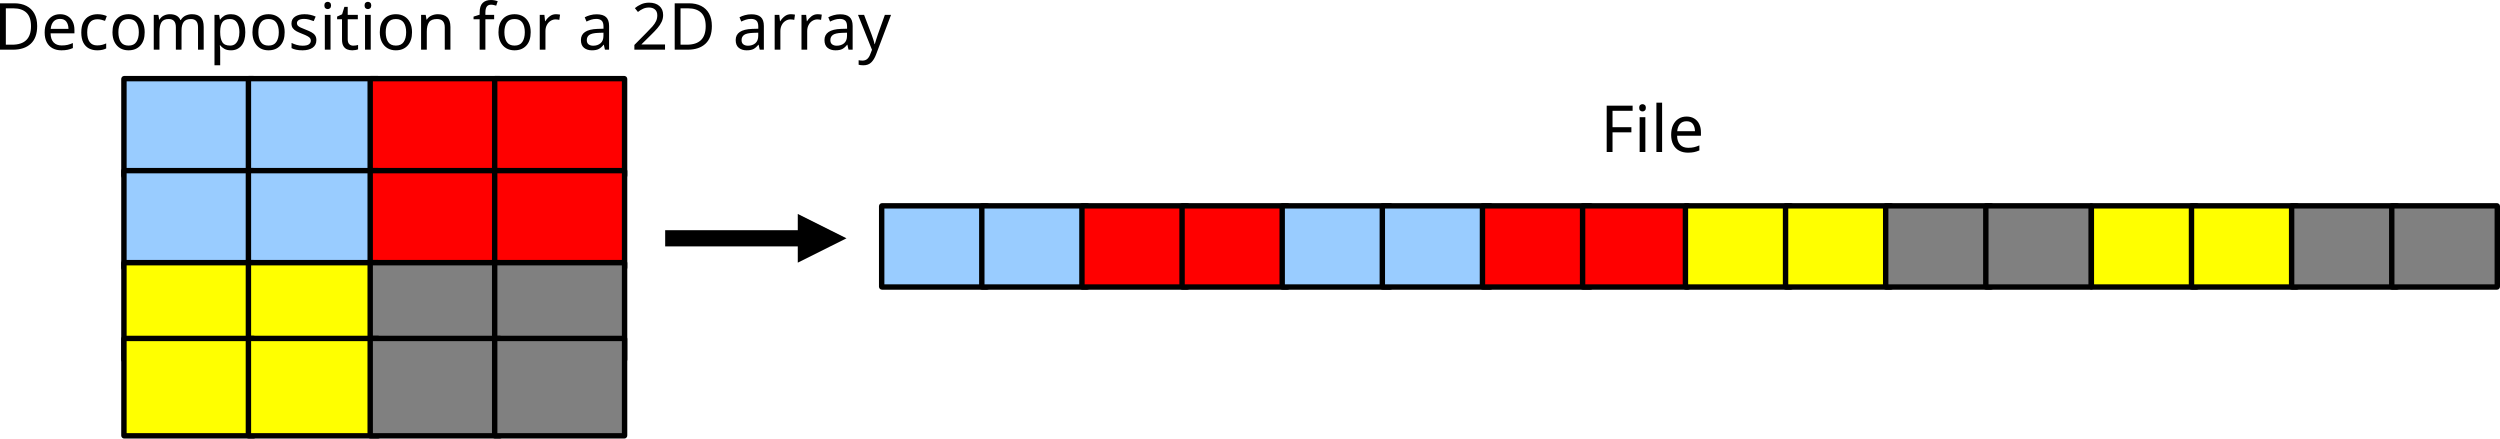
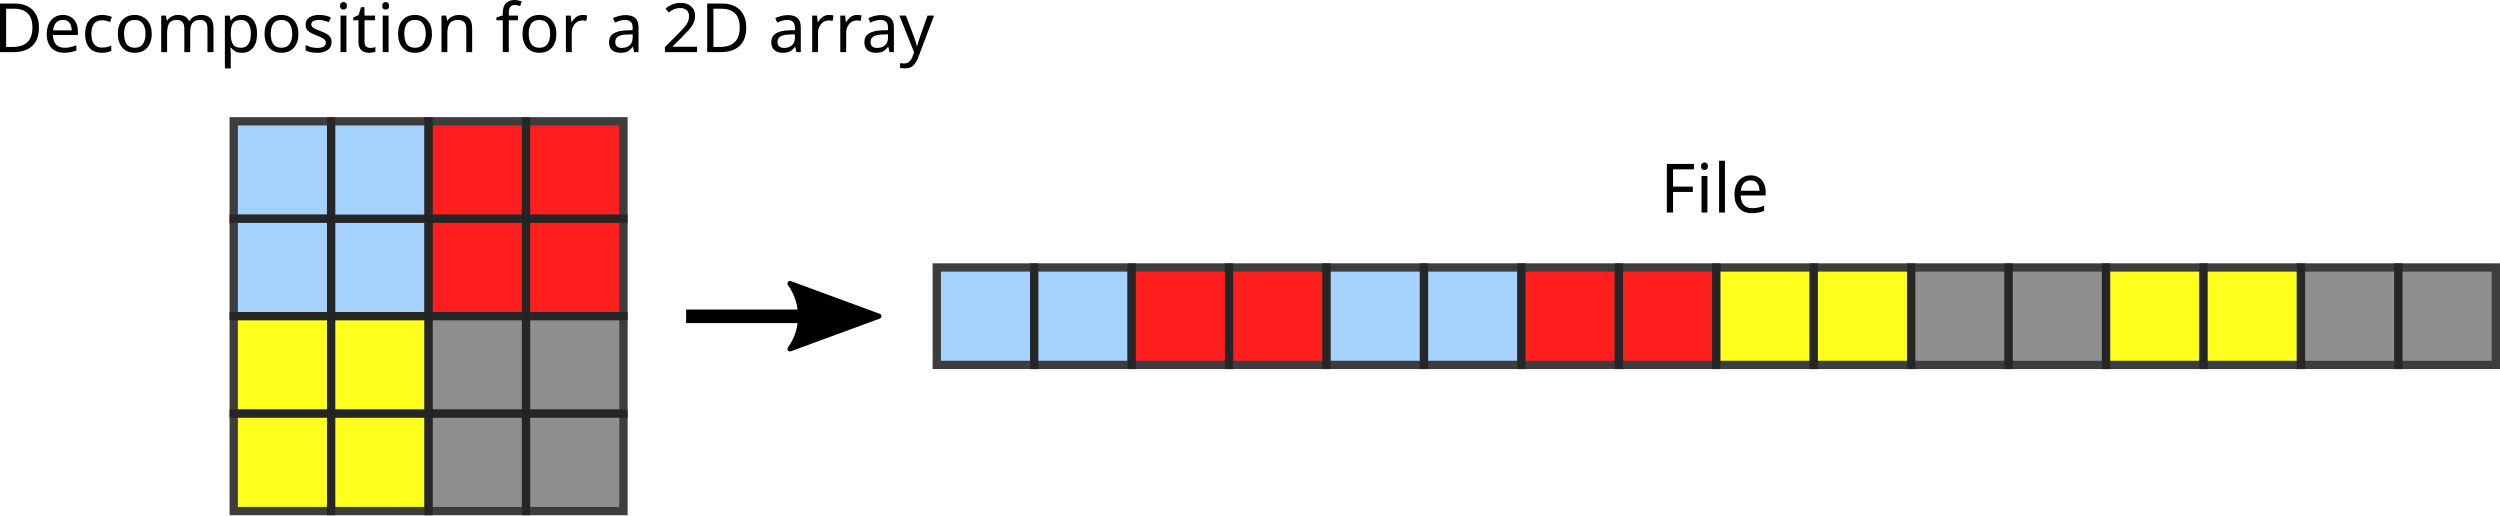
- <svg xmlns="http://www.w3.org/2000/svg" viewBox="0 0 923.792 162.057" height="162.058" width="923.792" xml:space="preserve" id="svg2" version="1.1">
-   <defs id="defs6">
-     <clipPath id="clipPath18" clipPathUnits="userSpaceOnUse">
-       <path style="clip-rule:evenodd" id="path16" d="M 0,1.2207e-4 H 720 V 450 H 0 Z" />
-     </clipPath>
-     <clipPath id="clipPath92" clipPathUnits="userSpaceOnUse">
-       <path style="clip-rule:evenodd" id="path90" d="M 1.0729e-5,0 H 720 V 450 H 1.0729e-5 Z" />
-     </clipPath>
-     <clipPath id="clipPath168" clipPathUnits="userSpaceOnUse">
-       <path style="clip-rule:evenodd" id="path166" d="M 1.0729e-5,0 H 720 V 450 H 1.0729e-5 Z" />
-     </clipPath>
+ <svg xmlns="http://www.w3.org/2000/svg" xmlns:xlink="http://www.w3.org/1999/xlink" width="233.144mm" height="48.05mm" viewBox="0 0 233.144 48.05" version="1.1" id="svg3988">
+   <defs id="defs3982">
+     <marker orient="auto" refY="0" refX="0" id="Arrow2Mend" style="overflow:visible">
+       <path id="path4809" style="fill:#000000;fill-opacity:1;fill-rule:evenodd;stroke:#000000;stroke-width:0.625;stroke-linejoin:round;stroke-opacity:1" d="M 8.719,4.034 -2.207,0.016 8.719,-4.002 c -1.745,2.372 -1.735,5.617 -6e-7,8.035 z" transform="scale(-0.6)" />
+     </marker>
+     <marker orient="auto" refY="0" refX="0" id="Arrow2Lend" style="overflow:visible">
+       <path id="path4803" style="fill:#000000;fill-opacity:1;fill-rule:evenodd;stroke:#000000;stroke-width:0.625;stroke-linejoin:round;stroke-opacity:1" d="M 8.719,4.034 -2.207,0.016 8.719,-4.002 c -1.745,2.372 -1.735,5.617 -6e-7,8.035 z" transform="matrix(-1.1,0,0,-1.1,-1.1,0)" />
+     </marker>
+     <marker orient="auto" refY="0" refX="0" id="Arrow1Lend" style="overflow:visible">
+       <path id="path4785" d="M 0,0 5,-5 -12.5,0 5,5 Z" style="fill:#000000;fill-opacity:1;fill-rule:evenodd;stroke:#000000;stroke-width:1pt;stroke-opacity:1" transform="matrix(-0.8,0,0,-0.8,-10,0)" />
+     </marker>
  </defs>
-   <path d="m 45.792,29.177 c 0,-0.067 0.056,-0.12 0.125,-0.12 h 47.749 c 0.069,0 0.125,0.053 0.125,0.12 v 35.76 c 0,0.067 -0.056,0.12 -0.125,0.12 h -47.749 c -0.069,0 -0.125,-0.053 -0.125,-0.12 z" style="fill:#99ccff;fill-opacity:1;fill-rule:evenodd;stroke:none;stroke-width:1.333" id="path22" />
-   <path d="m 45.792,29.177 c 0,-0.067 0.056,-0.12 0.125,-0.12 h 47.749 c 0.069,0 0.125,0.053 0.125,0.12 v 35.76 c 0,0.067 -0.056,0.12 -0.125,0.12 h -47.749 c -0.069,0 -0.125,-0.053 -0.125,-0.12 z" style="fill:none;stroke:#000000;stroke-width:2;stroke-linecap:butt;stroke-linejoin:round;stroke-miterlimit:10;stroke-dasharray:none;stroke-opacity:1" id="path24" />
-   <path d="m 91.792,29.177 c 0,-0.067 0.056,-0.12 0.125,-0.12 h 47.755 c 0.067,0 0.12,0.053 0.12,0.12 v 35.76 c 0,0.067 -0.053,0.12 -0.12,0.12 H 91.917 c -0.069,0 -0.125,-0.053 -0.125,-0.12 z" style="fill:#99ccff;fill-opacity:1;fill-rule:evenodd;stroke:none;stroke-width:1.333" id="path26" />
-   <path d="m 91.792,29.177 c 0,-0.067 0.056,-0.12 0.125,-0.12 h 47.755 c 0.067,0 0.12,0.053 0.12,0.12 v 35.76 c 0,0.067 -0.053,0.12 -0.12,0.12 H 91.917 c -0.069,0 -0.125,-0.053 -0.125,-0.12 z" style="fill:none;stroke:#000000;stroke-width:2;stroke-linecap:butt;stroke-linejoin:round;stroke-miterlimit:10;stroke-dasharray:none;stroke-opacity:1" id="path28" />
-   <path d="m 136.792,29.177 c 0,-0.067 0.053,-0.12 0.12,-0.12 h 47.76 c 0.067,0 0.12,0.053 0.12,0.12 v 35.76 c 0,0.067 -0.053,0.12 -0.12,0.12 h -47.76 c -0.067,0 -0.12,-0.053 -0.12,-0.12 z" style="fill:#ff0000;fill-opacity:1;fill-rule:evenodd;stroke:none;stroke-width:1.333" id="path30" />
-   <path d="m 136.792,29.177 c 0,-0.067 0.053,-0.12 0.12,-0.12 h 47.76 c 0.067,0 0.12,0.053 0.12,0.12 v 35.76 c 0,0.067 -0.053,0.12 -0.12,0.12 h -47.76 c -0.067,0 -0.12,-0.053 -0.12,-0.12 z" style="fill:none;stroke:#000000;stroke-width:2;stroke-linecap:butt;stroke-linejoin:round;stroke-miterlimit:10;stroke-dasharray:none;stroke-opacity:1" id="path32" />
-   <path d="m 182.792,29.177 c 0,-0.067 0.053,-0.12 0.12,-0.12 h 47.76 c 0.067,0 0.12,0.053 0.12,0.12 v 35.76 c 0,0.067 -0.053,0.12 -0.12,0.12 h -47.76 c -0.067,0 -0.12,-0.053 -0.12,-0.12 z" style="fill:#ff0000;fill-opacity:1;fill-rule:evenodd;stroke:none;stroke-width:1.333" id="path34" />
-   <path d="m 182.792,29.177 c 0,-0.067 0.053,-0.12 0.12,-0.12 h 47.76 c 0.067,0 0.12,0.053 0.12,0.12 v 35.76 c 0,0.067 -0.053,0.12 -0.12,0.12 h -47.76 c -0.067,0 -0.12,-0.053 -0.12,-0.12 z" style="fill:none;stroke:#000000;stroke-width:2;stroke-linecap:butt;stroke-linejoin:round;stroke-miterlimit:10;stroke-dasharray:none;stroke-opacity:1" id="path36" />
-   <path d="m 45.792,63.177 c 0,-0.067 0.056,-0.12 0.125,-0.12 h 47.749 c 0.069,0 0.125,0.053 0.125,0.12 v 35.76 c 0,0.067 -0.056,0.12 -0.125,0.12 h -47.749 c -0.069,0 -0.125,-0.053 -0.125,-0.12 z" style="fill:#99ccff;fill-opacity:1;fill-rule:evenodd;stroke:none;stroke-width:1.333" id="path38" />
-   <path d="m 45.792,63.177 c 0,-0.067 0.056,-0.12 0.125,-0.12 h 47.749 c 0.069,0 0.125,0.053 0.125,0.12 v 35.76 c 0,0.067 -0.056,0.12 -0.125,0.12 h -47.749 c -0.069,0 -0.125,-0.053 -0.125,-0.12 z" style="fill:none;stroke:#000000;stroke-width:2;stroke-linecap:butt;stroke-linejoin:round;stroke-miterlimit:10;stroke-dasharray:none;stroke-opacity:1" id="path40" />
-   <path d="m 91.792,63.177 c 0,-0.067 0.056,-0.12 0.125,-0.12 h 47.755 c 0.067,0 0.12,0.053 0.12,0.12 v 35.76 c 0,0.067 -0.053,0.12 -0.12,0.12 H 91.917 c -0.069,0 -0.125,-0.053 -0.125,-0.12 z" style="fill:#99ccff;fill-opacity:1;fill-rule:evenodd;stroke:none;stroke-width:1.333" id="path42" />
-   <path d="m 91.792,63.177 c 0,-0.067 0.056,-0.12 0.125,-0.12 h 47.755 c 0.067,0 0.12,0.053 0.12,0.12 v 35.76 c 0,0.067 -0.053,0.12 -0.12,0.12 H 91.917 c -0.069,0 -0.125,-0.053 -0.125,-0.12 z" style="fill:none;stroke:#000000;stroke-width:2;stroke-linecap:butt;stroke-linejoin:round;stroke-miterlimit:10;stroke-dasharray:none;stroke-opacity:1" id="path44" />
-   <path d="m 136.792,63.177 c 0,-0.067 0.053,-0.12 0.12,-0.12 h 47.76 c 0.067,0 0.12,0.053 0.12,0.12 v 35.76 c 0,0.067 -0.053,0.12 -0.12,0.12 h -47.76 c -0.067,0 -0.12,-0.053 -0.12,-0.12 z" style="fill:#ff0000;fill-opacity:1;fill-rule:evenodd;stroke:none;stroke-width:1.333" id="path46" />
-   <path d="m 136.792,63.177 c 0,-0.067 0.053,-0.12 0.12,-0.12 h 47.76 c 0.067,0 0.12,0.053 0.12,0.12 v 35.76 c 0,0.067 -0.053,0.12 -0.12,0.12 h -47.76 c -0.067,0 -0.12,-0.053 -0.12,-0.12 z" style="fill:none;stroke:#000000;stroke-width:2;stroke-linecap:butt;stroke-linejoin:round;stroke-miterlimit:10;stroke-dasharray:none;stroke-opacity:1" id="path48" />
-   <path d="m 182.792,63.177 c 0,-0.067 0.053,-0.12 0.12,-0.12 h 47.76 c 0.067,0 0.12,0.053 0.12,0.12 v 35.76 c 0,0.067 -0.053,0.12 -0.12,0.12 h -47.76 c -0.067,0 -0.12,-0.053 -0.12,-0.12 z" style="fill:#ff0000;fill-opacity:1;fill-rule:evenodd;stroke:none;stroke-width:1.333" id="path50" />
-   <path d="m 182.792,63.177 c 0,-0.067 0.053,-0.12 0.12,-0.12 h 47.76 c 0.067,0 0.12,0.053 0.12,0.12 v 35.76 c 0,0.067 -0.053,0.12 -0.12,0.12 h -47.76 c -0.067,0 -0.12,-0.053 -0.12,-0.12 z" style="fill:none;stroke:#000000;stroke-width:2;stroke-linecap:butt;stroke-linejoin:round;stroke-miterlimit:10;stroke-dasharray:none;stroke-opacity:1" id="path52" />
-   <path d="m 45.792,97.177 c 0,-0.067 0.056,-0.12 0.125,-0.12 h 47.749 c 0.069,0 0.125,0.053 0.125,0.12 v 35.76 c 0,0.067 -0.056,0.12 -0.125,0.12 h -47.749 c -0.069,0 -0.125,-0.053 -0.125,-0.12 z" style="fill:#ffff00;fill-opacity:1;fill-rule:evenodd;stroke:none;stroke-width:1.333" id="path54" />
-   <path d="m 45.792,97.177 c 0,-0.067 0.056,-0.12 0.125,-0.12 h 47.749 c 0.069,0 0.125,0.053 0.125,0.12 v 35.76 c 0,0.067 -0.056,0.12 -0.125,0.12 h -47.749 c -0.069,0 -0.125,-0.053 -0.125,-0.12 z" style="fill:none;stroke:#000000;stroke-width:2;stroke-linecap:butt;stroke-linejoin:round;stroke-miterlimit:10;stroke-dasharray:none;stroke-opacity:1" id="path56" />
-   <path d="m 91.792,97.177 c 0,-0.067 0.056,-0.12 0.125,-0.12 h 47.755 c 0.067,0 0.12,0.053 0.12,0.12 v 35.76 c 0,0.067 -0.053,0.12 -0.12,0.12 H 91.917 c -0.069,0 -0.125,-0.053 -0.125,-0.12 z" style="fill:#ffff00;fill-opacity:1;fill-rule:evenodd;stroke:none;stroke-width:1.333" id="path58" />
-   <path d="m 91.792,97.177 c 0,-0.067 0.056,-0.12 0.125,-0.12 h 47.755 c 0.067,0 0.12,0.053 0.12,0.12 v 35.76 c 0,0.067 -0.053,0.12 -0.12,0.12 H 91.917 c -0.069,0 -0.125,-0.053 -0.125,-0.12 z" style="fill:none;stroke:#000000;stroke-width:2;stroke-linecap:butt;stroke-linejoin:round;stroke-miterlimit:10;stroke-dasharray:none;stroke-opacity:1" id="path60" />
-   <path d="m 136.792,97.177 c 0,-0.067 0.053,-0.12 0.12,-0.12 h 47.76 c 0.067,0 0.12,0.053 0.12,0.12 v 35.76 c 0,0.067 -0.053,0.12 -0.12,0.12 h -47.76 c -0.067,0 -0.12,-0.053 -0.12,-0.12 z" style="fill:#808080;fill-opacity:1;fill-rule:evenodd;stroke:none;stroke-width:1.333" id="path62" />
-   <path d="m 136.792,97.177 c 0,-0.067 0.053,-0.12 0.12,-0.12 h 47.76 c 0.067,0 0.12,0.053 0.12,0.12 v 35.76 c 0,0.067 -0.053,0.12 -0.12,0.12 h -47.76 c -0.067,0 -0.12,-0.053 -0.12,-0.12 z" style="fill:none;stroke:#000000;stroke-width:2;stroke-linecap:butt;stroke-linejoin:round;stroke-miterlimit:10;stroke-dasharray:none;stroke-opacity:1" id="path64" />
-   <path d="m 182.792,97.177 c 0,-0.067 0.053,-0.12 0.12,-0.12 h 47.76 c 0.067,0 0.12,0.053 0.12,0.12 v 35.76 c 0,0.067 -0.053,0.12 -0.12,0.12 h -47.76 c -0.067,0 -0.12,-0.053 -0.12,-0.12 z" style="fill:#808080;fill-opacity:1;fill-rule:evenodd;stroke:none;stroke-width:1.333" id="path66" />
-   <path d="m 182.792,97.177 c 0,-0.067 0.053,-0.12 0.12,-0.12 h 47.76 c 0.067,0 0.12,0.053 0.12,0.12 v 35.76 c 0,0.067 -0.053,0.12 -0.12,0.12 h -47.76 c -0.067,0 -0.12,-0.053 -0.12,-0.12 z" style="fill:none;stroke:#000000;stroke-width:2;stroke-linecap:butt;stroke-linejoin:round;stroke-miterlimit:10;stroke-dasharray:none;stroke-opacity:1" id="path68" />
-   <path d="m 45.792,125.177 c 0,-0.067 0.056,-0.12 0.125,-0.12 h 47.749 c 0.069,0 0.125,0.053 0.125,0.12 v 35.76 c 0,0.067 -0.056,0.12 -0.125,0.12 h -47.749 c -0.069,0 -0.125,-0.053 -0.125,-0.12 z" style="fill:#ffff00;fill-opacity:1;fill-rule:evenodd;stroke:none;stroke-width:1.333" id="path70" />
-   <path d="m 45.792,125.177 c 0,-0.067 0.056,-0.12 0.125,-0.12 h 47.749 c 0.069,0 0.125,0.053 0.125,0.12 v 35.76 c 0,0.067 -0.056,0.12 -0.125,0.12 h -47.749 c -0.069,0 -0.125,-0.053 -0.125,-0.12 z" style="fill:none;stroke:#000000;stroke-width:2;stroke-linecap:butt;stroke-linejoin:round;stroke-miterlimit:10;stroke-dasharray:none;stroke-opacity:1" id="path72" />
-   <path d="m 91.792,125.177 c 0,-0.067 0.056,-0.12 0.125,-0.12 h 47.755 c 0.067,0 0.12,0.053 0.12,0.12 v 35.76 c 0,0.067 -0.053,0.12 -0.12,0.12 H 91.917 c -0.069,0 -0.125,-0.053 -0.125,-0.12 z" style="fill:#ffff00;fill-opacity:1;fill-rule:evenodd;stroke:none;stroke-width:1.333" id="path74" />
-   <path d="m 91.792,125.177 c 0,-0.067 0.056,-0.12 0.125,-0.12 h 47.755 c 0.067,0 0.12,0.053 0.12,0.12 v 35.76 c 0,0.067 -0.053,0.12 -0.12,0.12 H 91.917 c -0.069,0 -0.125,-0.053 -0.125,-0.12 z" style="fill:none;stroke:#000000;stroke-width:2;stroke-linecap:butt;stroke-linejoin:round;stroke-miterlimit:10;stroke-dasharray:none;stroke-opacity:1" id="path76" />
-   <path d="m 136.792,125.177 c 0,-0.067 0.053,-0.12 0.12,-0.12 h 47.76 c 0.067,0 0.12,0.053 0.12,0.12 v 35.76 c 0,0.067 -0.053,0.12 -0.12,0.12 h -47.76 c -0.067,0 -0.12,-0.053 -0.12,-0.12 z" style="fill:#808080;fill-opacity:1;fill-rule:evenodd;stroke:none;stroke-width:1.333" id="path78" />
-   <path d="m 136.792,125.177 c 0,-0.067 0.053,-0.12 0.12,-0.12 h 47.76 c 0.067,0 0.12,0.053 0.12,0.12 v 35.76 c 0,0.067 -0.053,0.12 -0.12,0.12 h -47.76 c -0.067,0 -0.12,-0.053 -0.12,-0.12 z" style="fill:none;stroke:#000000;stroke-width:2;stroke-linecap:butt;stroke-linejoin:round;stroke-miterlimit:10;stroke-dasharray:none;stroke-opacity:1" id="path80" />
-   <path d="m 182.792,125.177 c 0,-0.067 0.053,-0.12 0.12,-0.12 h 47.76 c 0.067,0 0.12,0.053 0.12,0.12 v 35.76 c 0,0.067 -0.053,0.12 -0.12,0.12 h -47.76 c -0.067,0 -0.12,-0.053 -0.12,-0.12 z" style="fill:#808080;fill-opacity:1;fill-rule:evenodd;stroke:none;stroke-width:1.333" id="path82" />
-   <path d="m 182.792,125.177 c 0,-0.067 0.053,-0.12 0.12,-0.12 h 47.76 c 0.067,0 0.12,0.053 0.12,0.12 v 35.76 c 0,0.067 -0.053,0.12 -0.12,0.12 h -47.76 c -0.067,0 -0.12,-0.053 -0.12,-0.12 z" style="fill:none;stroke:#000000;stroke-width:2;stroke-linecap:butt;stroke-linejoin:round;stroke-miterlimit:10;stroke-dasharray:none;stroke-opacity:1" id="path84" />
-   <path d="m 364.792,105.924 c 0,0.08 -0.053,0.133 -0.133,0.133 h -38.733 c -0.08,0 -0.133,-0.053 -0.133,-0.133 V 76.191 c 0,-0.08 0.053,-0.133 0.133,-0.133 h 38.733 c 0.08,0 0.133,0.053 0.133,0.133 z" style="fill:#99ccff;fill-opacity:1;fill-rule:evenodd;stroke:none;stroke-width:1.333" id="path98" />
-   <path d="m 364.792,105.924 c 0,0.08 -0.053,0.133 -0.133,0.133 h -38.733 c -0.08,0 -0.133,-0.053 -0.133,-0.133 V 76.191 c 0,-0.08 0.053,-0.133 0.133,-0.133 h 38.733 c 0.08,0 0.133,0.053 0.133,0.133 z" style="fill:none;stroke:#000000;stroke-width:2;stroke-linecap:butt;stroke-linejoin:round;stroke-miterlimit:10;stroke-dasharray:none;stroke-opacity:1" id="path100" />
-   <path d="m 401.792,105.924 c 0,0.08 -0.053,0.133 -0.133,0.133 h -38.733 c -0.08,0 -0.133,-0.053 -0.133,-0.133 V 76.191 c 0,-0.08 0.053,-0.133 0.133,-0.133 h 38.733 c 0.08,0 0.133,0.053 0.133,0.133 z" style="fill:#99ccff;fill-opacity:1;fill-rule:evenodd;stroke:none;stroke-width:1.333" id="path102" />
-   <path d="m 401.792,105.924 c 0,0.08 -0.053,0.133 -0.133,0.133 h -38.733 c -0.08,0 -0.133,-0.053 -0.133,-0.133 V 76.191 c 0,-0.08 0.053,-0.133 0.133,-0.133 h 38.733 c 0.08,0 0.133,0.053 0.133,0.133 z" style="fill:none;stroke:#000000;stroke-width:2;stroke-linecap:butt;stroke-linejoin:round;stroke-miterlimit:10;stroke-dasharray:none;stroke-opacity:1" id="path104" />
-   <path d="m 438.792,105.924 c 0,0.08 -0.053,0.133 -0.133,0.133 h -38.733 c -0.08,0 -0.133,-0.053 -0.133,-0.133 V 76.191 c 0,-0.08 0.053,-0.133 0.133,-0.133 h 38.733 c 0.08,0 0.133,0.053 0.133,0.133 z" style="fill:#ff0000;fill-opacity:1;fill-rule:evenodd;stroke:none;stroke-width:1.333" id="path106" />
-   <path d="m 438.792,105.924 c 0,0.08 -0.053,0.133 -0.133,0.133 h -38.733 c -0.08,0 -0.133,-0.053 -0.133,-0.133 V 76.191 c 0,-0.08 0.053,-0.133 0.133,-0.133 h 38.733 c 0.08,0 0.133,0.053 0.133,0.133 z" style="fill:none;stroke:#000000;stroke-width:2;stroke-linecap:butt;stroke-linejoin:round;stroke-miterlimit:10;stroke-dasharray:none;stroke-opacity:1" id="path108" />
-   <path d="m 475.792,105.924 c 0,0.08 -0.053,0.133 -0.133,0.133 h -38.733 c -0.08,0 -0.133,-0.053 -0.133,-0.133 V 76.191 c 0,-0.08 0.053,-0.133 0.133,-0.133 h 38.733 c 0.08,0 0.133,0.053 0.133,0.133 z" style="fill:#ff0000;fill-opacity:1;fill-rule:evenodd;stroke:none;stroke-width:1.333" id="path110" />
-   <path d="m 475.792,105.924 c 0,0.08 -0.053,0.133 -0.133,0.133 h -38.733 c -0.08,0 -0.133,-0.053 -0.133,-0.133 V 76.191 c 0,-0.08 0.053,-0.133 0.133,-0.133 h 38.733 c 0.08,0 0.133,0.053 0.133,0.133 z" style="fill:none;stroke:#000000;stroke-width:2;stroke-linecap:butt;stroke-linejoin:round;stroke-miterlimit:10;stroke-dasharray:none;stroke-opacity:1" id="path112" />
-   <path d="m 513.792,105.924 c 0,0.08 -0.053,0.133 -0.133,0.133 h -39.733 c -0.08,0 -0.133,-0.053 -0.133,-0.133 V 76.191 c 0,-0.08 0.053,-0.133 0.133,-0.133 h 39.733 c 0.08,0 0.133,0.053 0.133,0.133 z" style="fill:#99ccff;fill-opacity:1;fill-rule:evenodd;stroke:none;stroke-width:1.333" id="path114" />
-   <path d="m 513.792,105.924 c 0,0.08 -0.053,0.133 -0.133,0.133 h -39.733 c -0.08,0 -0.133,-0.053 -0.133,-0.133 V 76.191 c 0,-0.08 0.053,-0.133 0.133,-0.133 h 39.733 c 0.08,0 0.133,0.053 0.133,0.133 z" style="fill:none;stroke:#000000;stroke-width:2;stroke-linecap:butt;stroke-linejoin:round;stroke-miterlimit:10;stroke-dasharray:none;stroke-opacity:1" id="path116" />
-   <path d="m 550.792,105.924 c 0,0.08 -0.053,0.133 -0.133,0.133 h -39.733 c -0.08,0 -0.133,-0.053 -0.133,-0.133 V 76.191 c 0,-0.08 0.053,-0.133 0.133,-0.133 h 39.733 c 0.08,0 0.133,0.053 0.133,0.133 z" style="fill:#99ccff;fill-opacity:1;fill-rule:evenodd;stroke:none;stroke-width:1.333" id="path118" />
-   <path d="m 550.792,105.924 c 0,0.08 -0.053,0.133 -0.133,0.133 h -39.733 c -0.08,0 -0.133,-0.053 -0.133,-0.133 V 76.191 c 0,-0.08 0.053,-0.133 0.133,-0.133 h 39.733 c 0.08,0 0.133,0.053 0.133,0.133 z" style="fill:none;stroke:#000000;stroke-width:2;stroke-linecap:butt;stroke-linejoin:round;stroke-miterlimit:10;stroke-dasharray:none;stroke-opacity:1" id="path120" />
-   <path d="m 587.792,105.924 c 0,0.08 -0.053,0.133 -0.133,0.133 h -39.733 c -0.08,0 -0.133,-0.053 -0.133,-0.133 V 76.191 c 0,-0.08 0.053,-0.133 0.133,-0.133 h 39.733 c 0.08,0 0.133,0.053 0.133,0.133 z" style="fill:#ff0000;fill-opacity:1;fill-rule:evenodd;stroke:none;stroke-width:1.333" id="path122" />
-   <path d="m 587.792,105.924 c 0,0.08 -0.053,0.133 -0.133,0.133 h -39.733 c -0.08,0 -0.133,-0.053 -0.133,-0.133 V 76.191 c 0,-0.08 0.053,-0.133 0.133,-0.133 h 39.733 c 0.08,0 0.133,0.053 0.133,0.133 z" style="fill:none;stroke:#000000;stroke-width:2;stroke-linecap:butt;stroke-linejoin:round;stroke-miterlimit:10;stroke-dasharray:none;stroke-opacity:1" id="path124" />
-   <path d="m 623.792,105.924 c 0,0.08 -0.053,0.133 -0.133,0.133 h -38.733 c -0.08,0 -0.133,-0.053 -0.133,-0.133 V 76.191 c 0,-0.08 0.053,-0.133 0.133,-0.133 h 38.733 c 0.08,0 0.133,0.053 0.133,0.133 z" style="fill:#ff0000;fill-opacity:1;fill-rule:evenodd;stroke:none;stroke-width:1.333" id="path126" />
-   <path d="m 623.792,105.924 c 0,0.08 -0.053,0.133 -0.133,0.133 h -38.733 c -0.08,0 -0.133,-0.053 -0.133,-0.133 V 76.191 c 0,-0.08 0.053,-0.133 0.133,-0.133 h 38.733 c 0.08,0 0.133,0.053 0.133,0.133 z" style="fill:none;stroke:#000000;stroke-width:2;stroke-linecap:butt;stroke-linejoin:round;stroke-miterlimit:10;stroke-dasharray:none;stroke-opacity:1" id="path128" />
-   <path d="m 661.792,105.924 c 0,0.08 -0.053,0.133 -0.133,0.133 h -38.733 c -0.08,0 -0.133,-0.053 -0.133,-0.133 V 76.191 c 0,-0.08 0.053,-0.133 0.133,-0.133 h 38.733 c 0.08,0 0.133,0.053 0.133,0.133 z" style="fill:#ffff00;fill-opacity:1;fill-rule:evenodd;stroke:none;stroke-width:1.333" id="path130" />
-   <path d="m 661.792,105.924 c 0,0.08 -0.053,0.133 -0.133,0.133 h -38.733 c -0.08,0 -0.133,-0.053 -0.133,-0.133 V 76.191 c 0,-0.08 0.053,-0.133 0.133,-0.133 h 38.733 c 0.08,0 0.133,0.053 0.133,0.133 z" style="fill:none;stroke:#000000;stroke-width:2;stroke-linecap:butt;stroke-linejoin:round;stroke-miterlimit:10;stroke-dasharray:none;stroke-opacity:1" id="path132" />
-   <path d="m 698.792,105.924 c 0,0.08 -0.053,0.133 -0.133,0.133 h -38.733 c -0.08,0 -0.133,-0.053 -0.133,-0.133 V 76.191 c 0,-0.08 0.053,-0.133 0.133,-0.133 h 38.733 c 0.08,0 0.133,0.053 0.133,0.133 z" style="fill:#ffff00;fill-opacity:1;fill-rule:evenodd;stroke:none;stroke-width:1.333" id="path134" />
-   <path d="m 698.792,105.924 c 0,0.08 -0.053,0.133 -0.133,0.133 h -38.733 c -0.08,0 -0.133,-0.053 -0.133,-0.133 V 76.191 c 0,-0.08 0.053,-0.133 0.133,-0.133 h 38.733 c 0.08,0 0.133,0.053 0.133,0.133 z" style="fill:none;stroke:#000000;stroke-width:2;stroke-linecap:butt;stroke-linejoin:round;stroke-miterlimit:10;stroke-dasharray:none;stroke-opacity:1" id="path136" />
-   <path d="m 735.792,105.924 c 0,0.08 -0.053,0.133 -0.133,0.133 h -38.733 c -0.08,0 -0.133,-0.053 -0.133,-0.133 V 76.191 c 0,-0.08 0.053,-0.133 0.133,-0.133 h 38.733 c 0.08,0 0.133,0.053 0.133,0.133 z" style="fill:#808080;fill-opacity:1;fill-rule:evenodd;stroke:none;stroke-width:1.333" id="path138" />
-   <path d="m 735.792,105.924 c 0,0.08 -0.053,0.133 -0.133,0.133 h -38.733 c -0.08,0 -0.133,-0.053 -0.133,-0.133 V 76.191 c 0,-0.08 0.053,-0.133 0.133,-0.133 h 38.733 c 0.08,0 0.133,0.053 0.133,0.133 z" style="fill:none;stroke:#000000;stroke-width:2;stroke-linecap:butt;stroke-linejoin:round;stroke-miterlimit:10;stroke-dasharray:none;stroke-opacity:1" id="path140" />
-   <path d="m 772.792,105.924 c 0,0.08 -0.053,0.133 -0.133,0.133 h -38.733 c -0.08,0 -0.133,-0.053 -0.133,-0.133 V 76.191 c 0,-0.08 0.053,-0.133 0.133,-0.133 h 38.733 c 0.08,0 0.133,0.053 0.133,0.133 z" style="fill:#808080;fill-opacity:1;fill-rule:evenodd;stroke:none;stroke-width:1.333" id="path142" />
-   <path d="m 772.792,105.924 c 0,0.08 -0.053,0.133 -0.133,0.133 h -38.733 c -0.08,0 -0.133,-0.053 -0.133,-0.133 V 76.191 c 0,-0.08 0.053,-0.133 0.133,-0.133 h 38.733 c 0.08,0 0.133,0.053 0.133,0.133 z" style="fill:none;stroke:#000000;stroke-width:2;stroke-linecap:butt;stroke-linejoin:round;stroke-miterlimit:10;stroke-dasharray:none;stroke-opacity:1" id="path144" />
-   <path d="m 811.792,105.924 c 0,0.08 -0.053,0.133 -0.133,0.133 h -38.733 c -0.08,0 -0.133,-0.053 -0.133,-0.133 V 76.191 c 0,-0.08 0.053,-0.133 0.133,-0.133 h 38.733 c 0.08,0 0.133,0.053 0.133,0.133 z" style="fill:#ffff00;fill-opacity:1;fill-rule:evenodd;stroke:none;stroke-width:1.333" id="path146" />
-   <path d="m 811.792,105.924 c 0,0.08 -0.053,0.133 -0.133,0.133 h -38.733 c -0.08,0 -0.133,-0.053 -0.133,-0.133 V 76.191 c 0,-0.08 0.053,-0.133 0.133,-0.133 h 38.733 c 0.08,0 0.133,0.053 0.133,0.133 z" style="fill:none;stroke:#000000;stroke-width:2;stroke-linecap:butt;stroke-linejoin:round;stroke-miterlimit:10;stroke-dasharray:none;stroke-opacity:1" id="path148" />
-   <path d="m 848.792,105.924 c 0,0.08 -0.053,0.133 -0.133,0.133 h -38.733 c -0.08,0 -0.133,-0.053 -0.133,-0.133 V 76.191 c 0,-0.08 0.053,-0.133 0.133,-0.133 h 38.733 c 0.08,0 0.133,0.053 0.133,0.133 z" style="fill:#ffff00;fill-opacity:1;fill-rule:evenodd;stroke:none;stroke-width:1.333" id="path150" />
-   <path d="m 848.792,105.924 c 0,0.08 -0.053,0.133 -0.133,0.133 h -38.733 c -0.08,0 -0.133,-0.053 -0.133,-0.133 V 76.191 c 0,-0.08 0.053,-0.133 0.133,-0.133 h 38.733 c 0.08,0 0.133,0.053 0.133,0.133 z" style="fill:none;stroke:#000000;stroke-width:2;stroke-linecap:butt;stroke-linejoin:round;stroke-miterlimit:10;stroke-dasharray:none;stroke-opacity:1" id="path152" />
-   <path d="m 885.792,105.924 c 0,0.08 -0.053,0.133 -0.133,0.133 h -38.733 c -0.08,0 -0.133,-0.053 -0.133,-0.133 V 76.191 c 0,-0.08 0.053,-0.133 0.133,-0.133 h 38.733 c 0.08,0 0.133,0.053 0.133,0.133 z" style="fill:#808080;fill-opacity:1;fill-rule:evenodd;stroke:none;stroke-width:1.333" id="path154" />
-   <path d="m 885.792,105.924 c 0,0.08 -0.053,0.133 -0.133,0.133 h -38.733 c -0.08,0 -0.133,-0.053 -0.133,-0.133 V 76.191 c 0,-0.08 0.053,-0.133 0.133,-0.133 h 38.733 c 0.08,0 0.133,0.053 0.133,0.133 z" style="fill:none;stroke:#000000;stroke-width:2;stroke-linecap:butt;stroke-linejoin:round;stroke-miterlimit:10;stroke-dasharray:none;stroke-opacity:1" id="path156" />
-   <path d="m 922.792,105.924 c 0,0.08 -0.053,0.133 -0.133,0.133 h -38.733 c -0.08,0 -0.133,-0.053 -0.133,-0.133 V 76.191 c 0,-0.08 0.053,-0.133 0.133,-0.133 h 38.733 c 0.08,0 0.133,0.053 0.133,0.133 z" style="fill:#808080;fill-opacity:1;fill-rule:evenodd;stroke:none;stroke-width:1.333" id="path158" />
-   <path d="m 922.792,105.924 c 0,0.08 -0.053,0.133 -0.133,0.133 h -38.733 c -0.08,0 -0.133,-0.053 -0.133,-0.133 V 76.191 c 0,-0.08 0.053,-0.133 0.133,-0.133 h 38.733 c 0.08,0 0.133,0.053 0.133,0.133 z" style="fill:none;stroke:#000000;stroke-width:2;stroke-linecap:butt;stroke-linejoin:round;stroke-miterlimit:10;stroke-dasharray:none;stroke-opacity:1" id="path160" />
-   <path d="m 245.792,85.057 h 52 v 6 h -52 z m 49,-6 18,9 -18,9 z" style="fill:#000000;fill-opacity:1;fill-rule:nonzero;stroke:none;stroke-width:1.333" id="path174" />
-   <text xml:space="preserve" style="font-style:normal;font-variant:normal;font-weight:normal;font-stretch:normal;font-size:24px;line-height:1.25;font-family:'Noto Sans';-inkscape-font-specification:'Noto Sans, Normal';font-variant-ligatures:normal;font-variant-caps:normal;font-variant-numeric:normal;font-feature-settings:normal;text-align:start;letter-spacing:0px;word-spacing:0px;writing-mode:lr-tb;text-anchor:start;fill:#000000;fill-opacity:1;stroke:none" x="-2.328" y="18.36" id="text7461">
-     <tspan id="tspan7459" x="-2.328" y="18.36">Decomposition for a 2D array</tspan>
-   </text>
-   <text xml:space="preserve" style="font-style:normal;font-variant:normal;font-weight:normal;font-stretch:normal;font-size:24px;line-height:1.25;font-family:'Noto Sans';-inkscape-font-specification:'Noto Sans, Normal';font-variant-ligatures:normal;font-variant-caps:normal;font-variant-numeric:normal;font-feature-settings:normal;text-align:start;letter-spacing:0px;word-spacing:0px;writing-mode:lr-tb;text-anchor:start;fill:#000000;fill-opacity:1;stroke:none" x="591.37" y="56.175" id="text7465">
-     <tspan id="tspan7463" x="591.37" y="56.175">File</tspan>
-   </text>
+   <g id="layer1" transform="translate(-1.992078,-101.0033)">
+     <text xml:space="preserve" style="font-style:normal;font-variant:normal;font-weight:normal;font-stretch:normal;font-size:6.35px;line-height:1.25;font-family:'Noto Sans';-inkscape-font-specification:'Noto Sans, Normal';font-variant-ligatures:normal;font-variant-caps:normal;font-variant-numeric:normal;font-feature-settings:normal;text-align:start;letter-spacing:0px;word-spacing:0px;writing-mode:lr-tb;text-anchor:start;fill:#000000;fill-opacity:1;stroke:none;stroke-width:0.265" x="1.376" y="105.861" id="text7461">
+       <tspan id="tspan7459" x="1.376" y="105.861" style="stroke-width:0.265">Decomposition for a 2D array</tspan>
+     </text>
+     <text xml:space="preserve" style="font-style:normal;font-variant:normal;font-weight:normal;font-stretch:normal;font-size:6.35px;line-height:1.25;font-family:'Noto Sans';-inkscape-font-specification:'Noto Sans, Normal';font-variant-ligatures:normal;font-variant-caps:normal;font-variant-numeric:normal;font-feature-settings:normal;text-align:start;letter-spacing:0px;word-spacing:0px;writing-mode:lr-tb;text-anchor:start;fill:#000000;fill-opacity:1;stroke:none;stroke-width:0.265" x="156.828" y="120.822" id="text7465">
+       <tspan id="tspan7463" x="156.828" y="120.822" style="stroke-width:0.265">File</tspan>
+     </text>
+     <g id="g4774" transform="translate(0,0.534542)">
+       <rect y="111.782" x="23.787" height="9.087" width="9.087" id="rect4674" style="opacity:0.88;fill:#99ccff;fill-opacity:1;stroke:#232323;stroke-width:0.775;stroke-miterlimit:10;stroke-dasharray:none;stroke-dashoffset:0;stroke-opacity:1" />
+       <use height="100%" width="100%" transform="translate(-1.1160204e-7,9.087166)" id="use4678" xlink:href="#rect4674" y="0" x="0" />
+       <use x="0" y="0" xlink:href="#rect4674" id="use4680" transform="translate(9.087166,9.087166)" width="100%" height="100%" />
+       <use height="100%" width="100%" transform="translate(9.087166)" id="use4682" xlink:href="#rect4674" y="0" x="0" />
+       <rect style="opacity:0.88;fill:#ff0000;fill-opacity:1;stroke:#232323;stroke-width:0.775;stroke-miterlimit:10;stroke-dasharray:none;stroke-dashoffset:0;stroke-opacity:1" id="rect4684" width="9.087" height="9.087" x="41.961" y="111.782" />
+       <use height="100%" width="100%" transform="translate(9.087162)" id="use4686" xlink:href="#rect4684" y="0" x="0" />
+       <use x="0" y="0" xlink:href="#rect4684" id="use4688" transform="translate(-1.1602035e-8,9.087166)" width="100%" height="100%" />
+       <use height="100%" width="100%" transform="translate(9.087162,9.087166)" id="use4690" xlink:href="#rect4684" y="0" x="0" />
+       <rect style="opacity:0.88;fill:#ffff00;fill-opacity:1;stroke:#232323;stroke-width:0.775;stroke-miterlimit:10;stroke-dasharray:none;stroke-dashoffset:0;stroke-opacity:1" id="rect4692" width="9.087" height="9.087" x="23.787" y="129.957" />
+       <use height="100%" width="100%" transform="translate(9.087163)" id="use4694" xlink:href="#rect4692" y="0" x="0" />
+       <use x="0" y="0" xlink:href="#rect4692" id="use4696" transform="translate(-1.1602035e-8,9.087158)" width="100%" height="100%" />
+       <use height="100%" width="100%" transform="translate(9.087163,9.087158)" id="use4698" xlink:href="#rect4692" y="0" x="0" />
+       <rect y="129.957" x="41.961" height="9.087" width="9.087" id="rect4700" style="opacity:0.88;fill:#808080;fill-opacity:1;stroke:#232323;stroke-width:0.775;stroke-miterlimit:10;stroke-dasharray:none;stroke-dashoffset:0;stroke-opacity:1" />
+       <use height="100%" width="100%" transform="translate(9.087162)" id="use4702" xlink:href="#rect4700" y="0" x="0" />
+       <use x="0" y="0" xlink:href="#rect4700" id="use4704" transform="translate(-2.811602e-6,9.087158)" width="100%" height="100%" />
+       <use height="100%" width="100%" transform="translate(9.087162,9.087158)" id="use4706" xlink:href="#rect4700" y="0" x="0" />
+     </g>
+     <g id="g4756" transform="translate(13.14993)">
+       <use x="0" y="0" xlink:href="#rect4674" id="use4708" transform="translate(52.41706,14.16529)" width="100%" height="100%" />
+       <use height="100%" width="100%" transform="translate(61.50422,14.16529)" id="use4710" xlink:href="#rect4674" y="0" x="0" />
+       <use height="100%" width="100%" transform="translate(52.41706,14.16529)" id="use4712" xlink:href="#rect4684" y="0" x="0" />
+       <use x="0" y="0" xlink:href="#rect4684" id="use4714" transform="translate(61.50422,14.16529)" width="100%" height="100%" />
+       <use height="100%" width="100%" transform="translate(88.76572,14.16529)" id="use4716" xlink:href="#rect4674" y="0" x="0" />
+       <use x="0" y="0" xlink:href="#rect4674" id="use4718" transform="translate(97.85287,14.16529)" width="100%" height="100%" />
+       <use x="0" y="0" xlink:href="#rect4684" id="use4720" transform="translate(88.76572,14.16529)" width="100%" height="100%" />
+       <use height="100%" width="100%" transform="translate(97.85287,14.16529)" id="use4722" xlink:href="#rect4684" y="0" x="0" />
+       <use height="100%" width="100%" transform="translate(125.1144,-4.009045)" id="use4724" xlink:href="#rect4692" y="0" x="0" />
+       <use x="0" y="0" xlink:href="#rect4692" id="use4726" transform="translate(134.2015,-4.009045)" width="100%" height="100%" />
+       <use height="100%" width="100%" transform="translate(125.1144,-4.009045)" id="use4728" xlink:href="#rect4700" y="0" x="0" />
+       <use x="0" y="0" xlink:href="#rect4700" id="use4730" transform="translate(134.2015,-4.009045)" width="100%" height="100%" />
+       <use x="0" y="0" xlink:href="#rect4692" id="use4732" transform="translate(161.463,-4.009045)" width="100%" height="100%" />
+       <use height="100%" width="100%" transform="translate(170.5502,-4.009045)" id="use4734" xlink:href="#rect4692" y="0" x="0" />
+       <use x="0" y="0" xlink:href="#rect4700" id="use4736" transform="translate(161.463,-4.009045)" width="100%" height="100%" />
+       <use height="100%" width="100%" transform="translate(170.5502,-4.009045)" id="use4738" xlink:href="#rect4700" y="0" x="0" />
+     </g>
+     <path style="fill:none;stroke:#000000;stroke-width:1.265;stroke-linecap:butt;stroke-linejoin:miter;stroke-miterlimit:4;stroke-dasharray:none;stroke-opacity:1;marker-end:url(#Arrow2Mend)" d="M 65.978,130.503 H 82.281" id="path4780" />
+   </g>
</svg>
